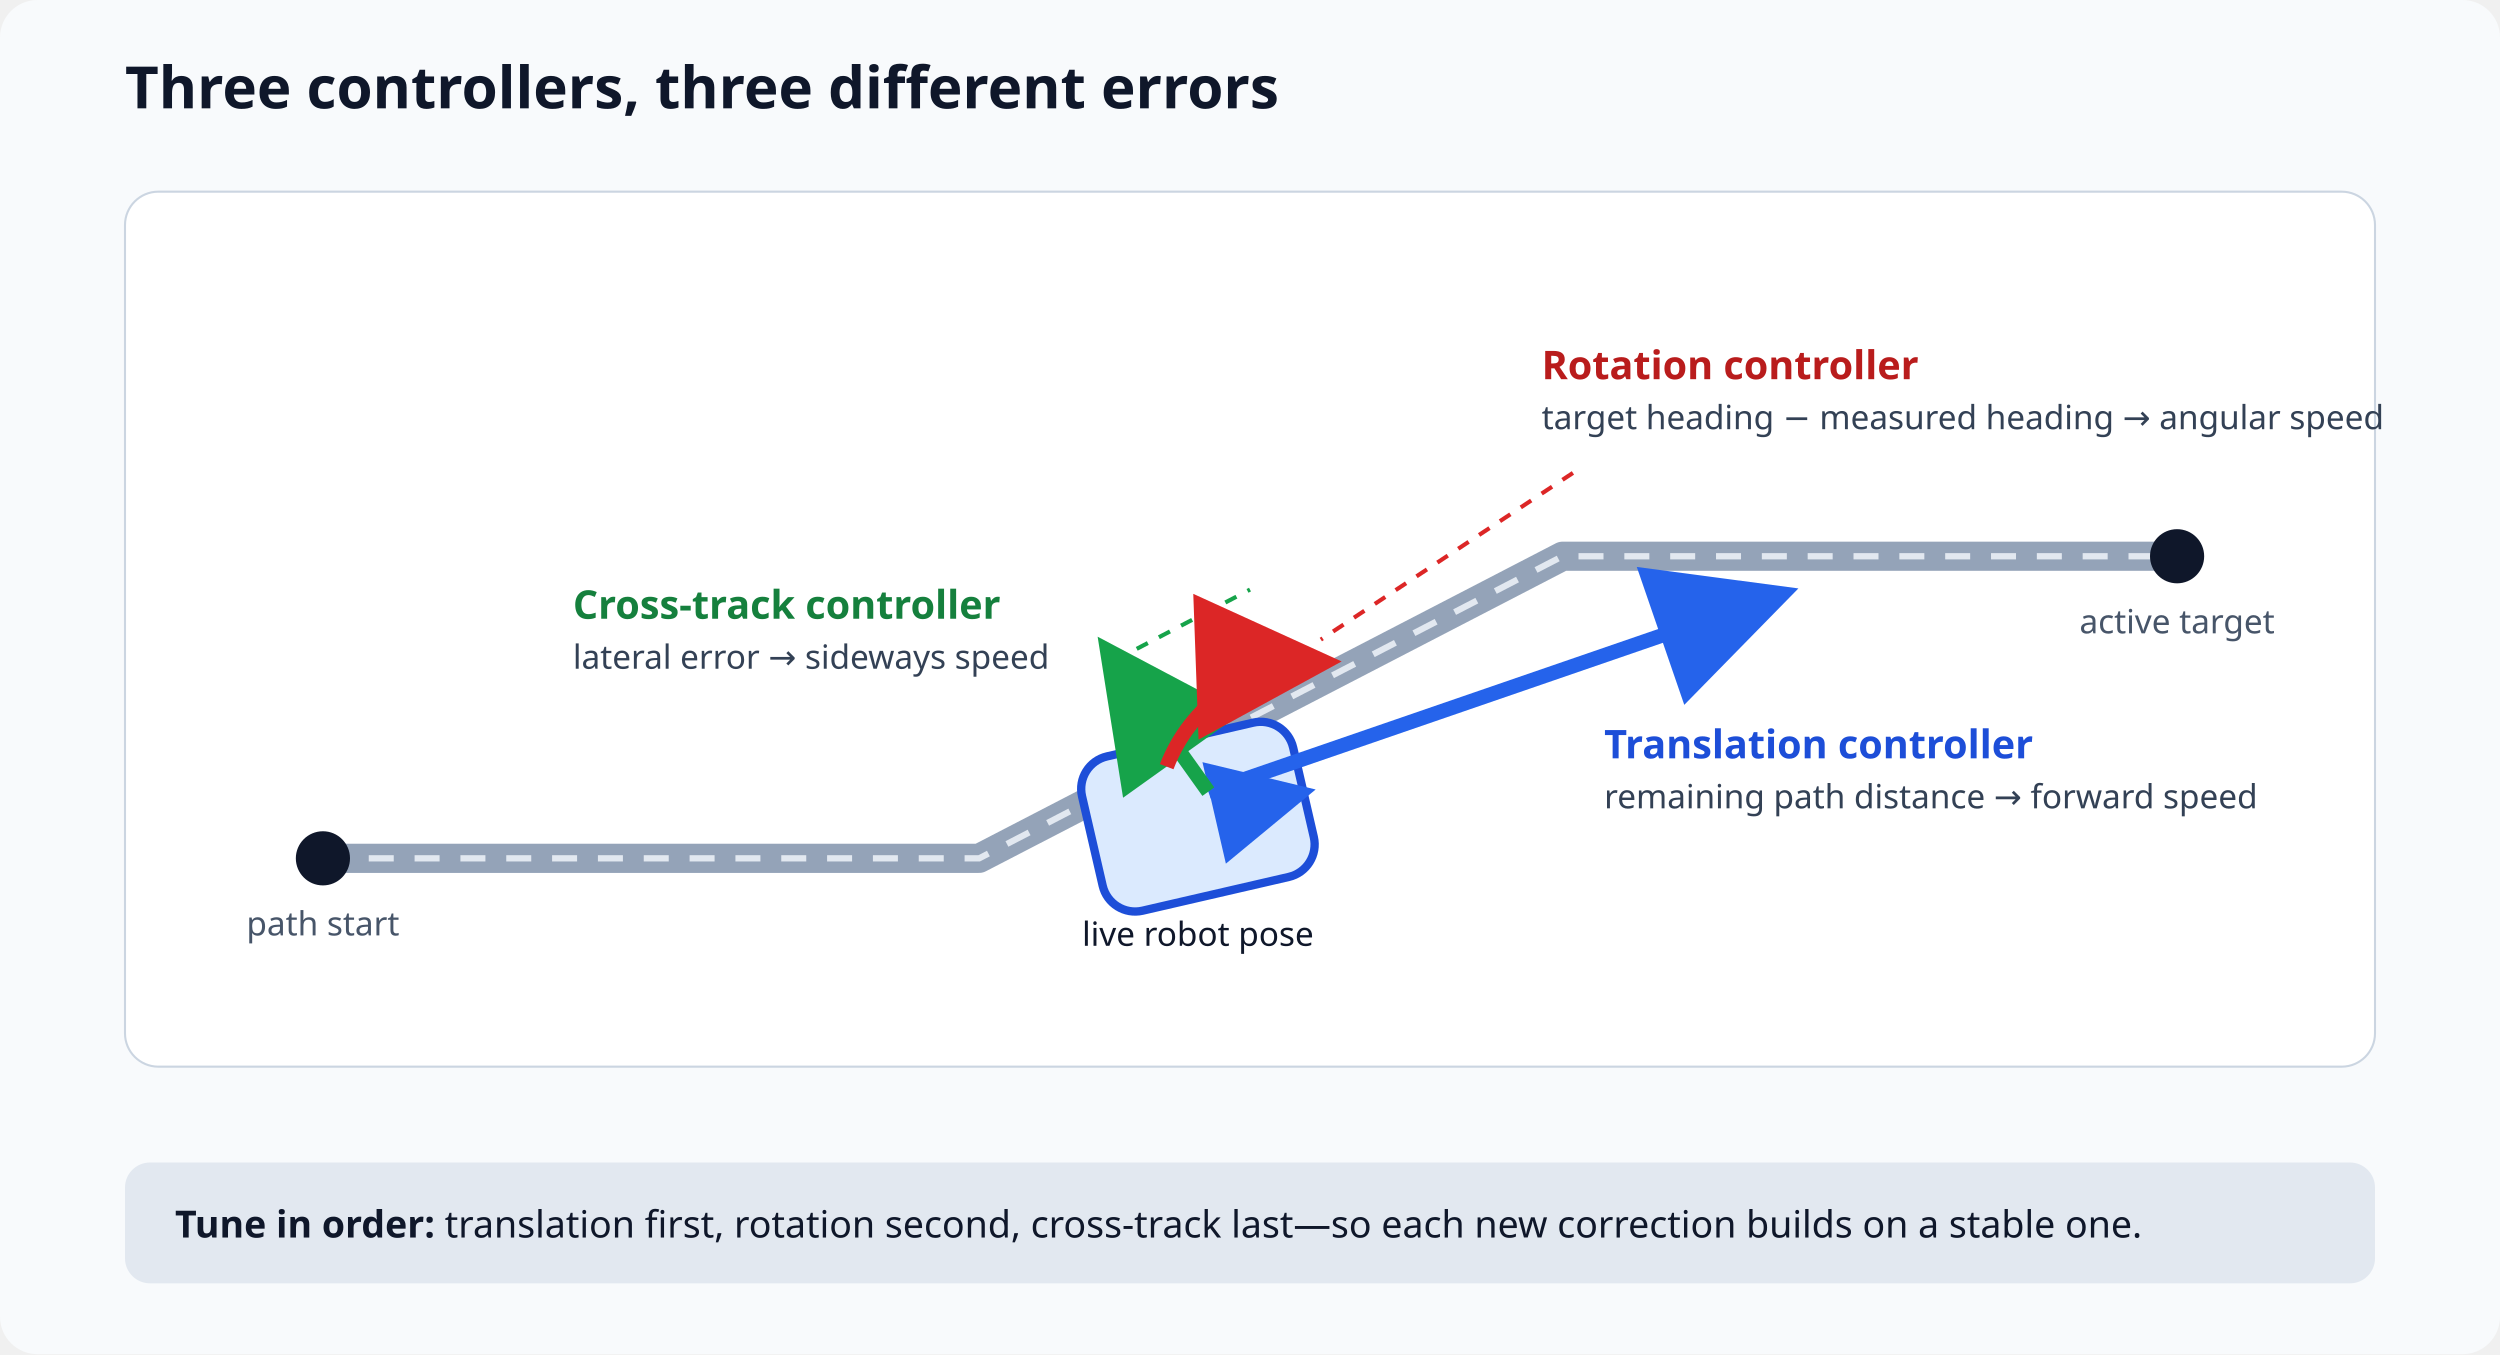
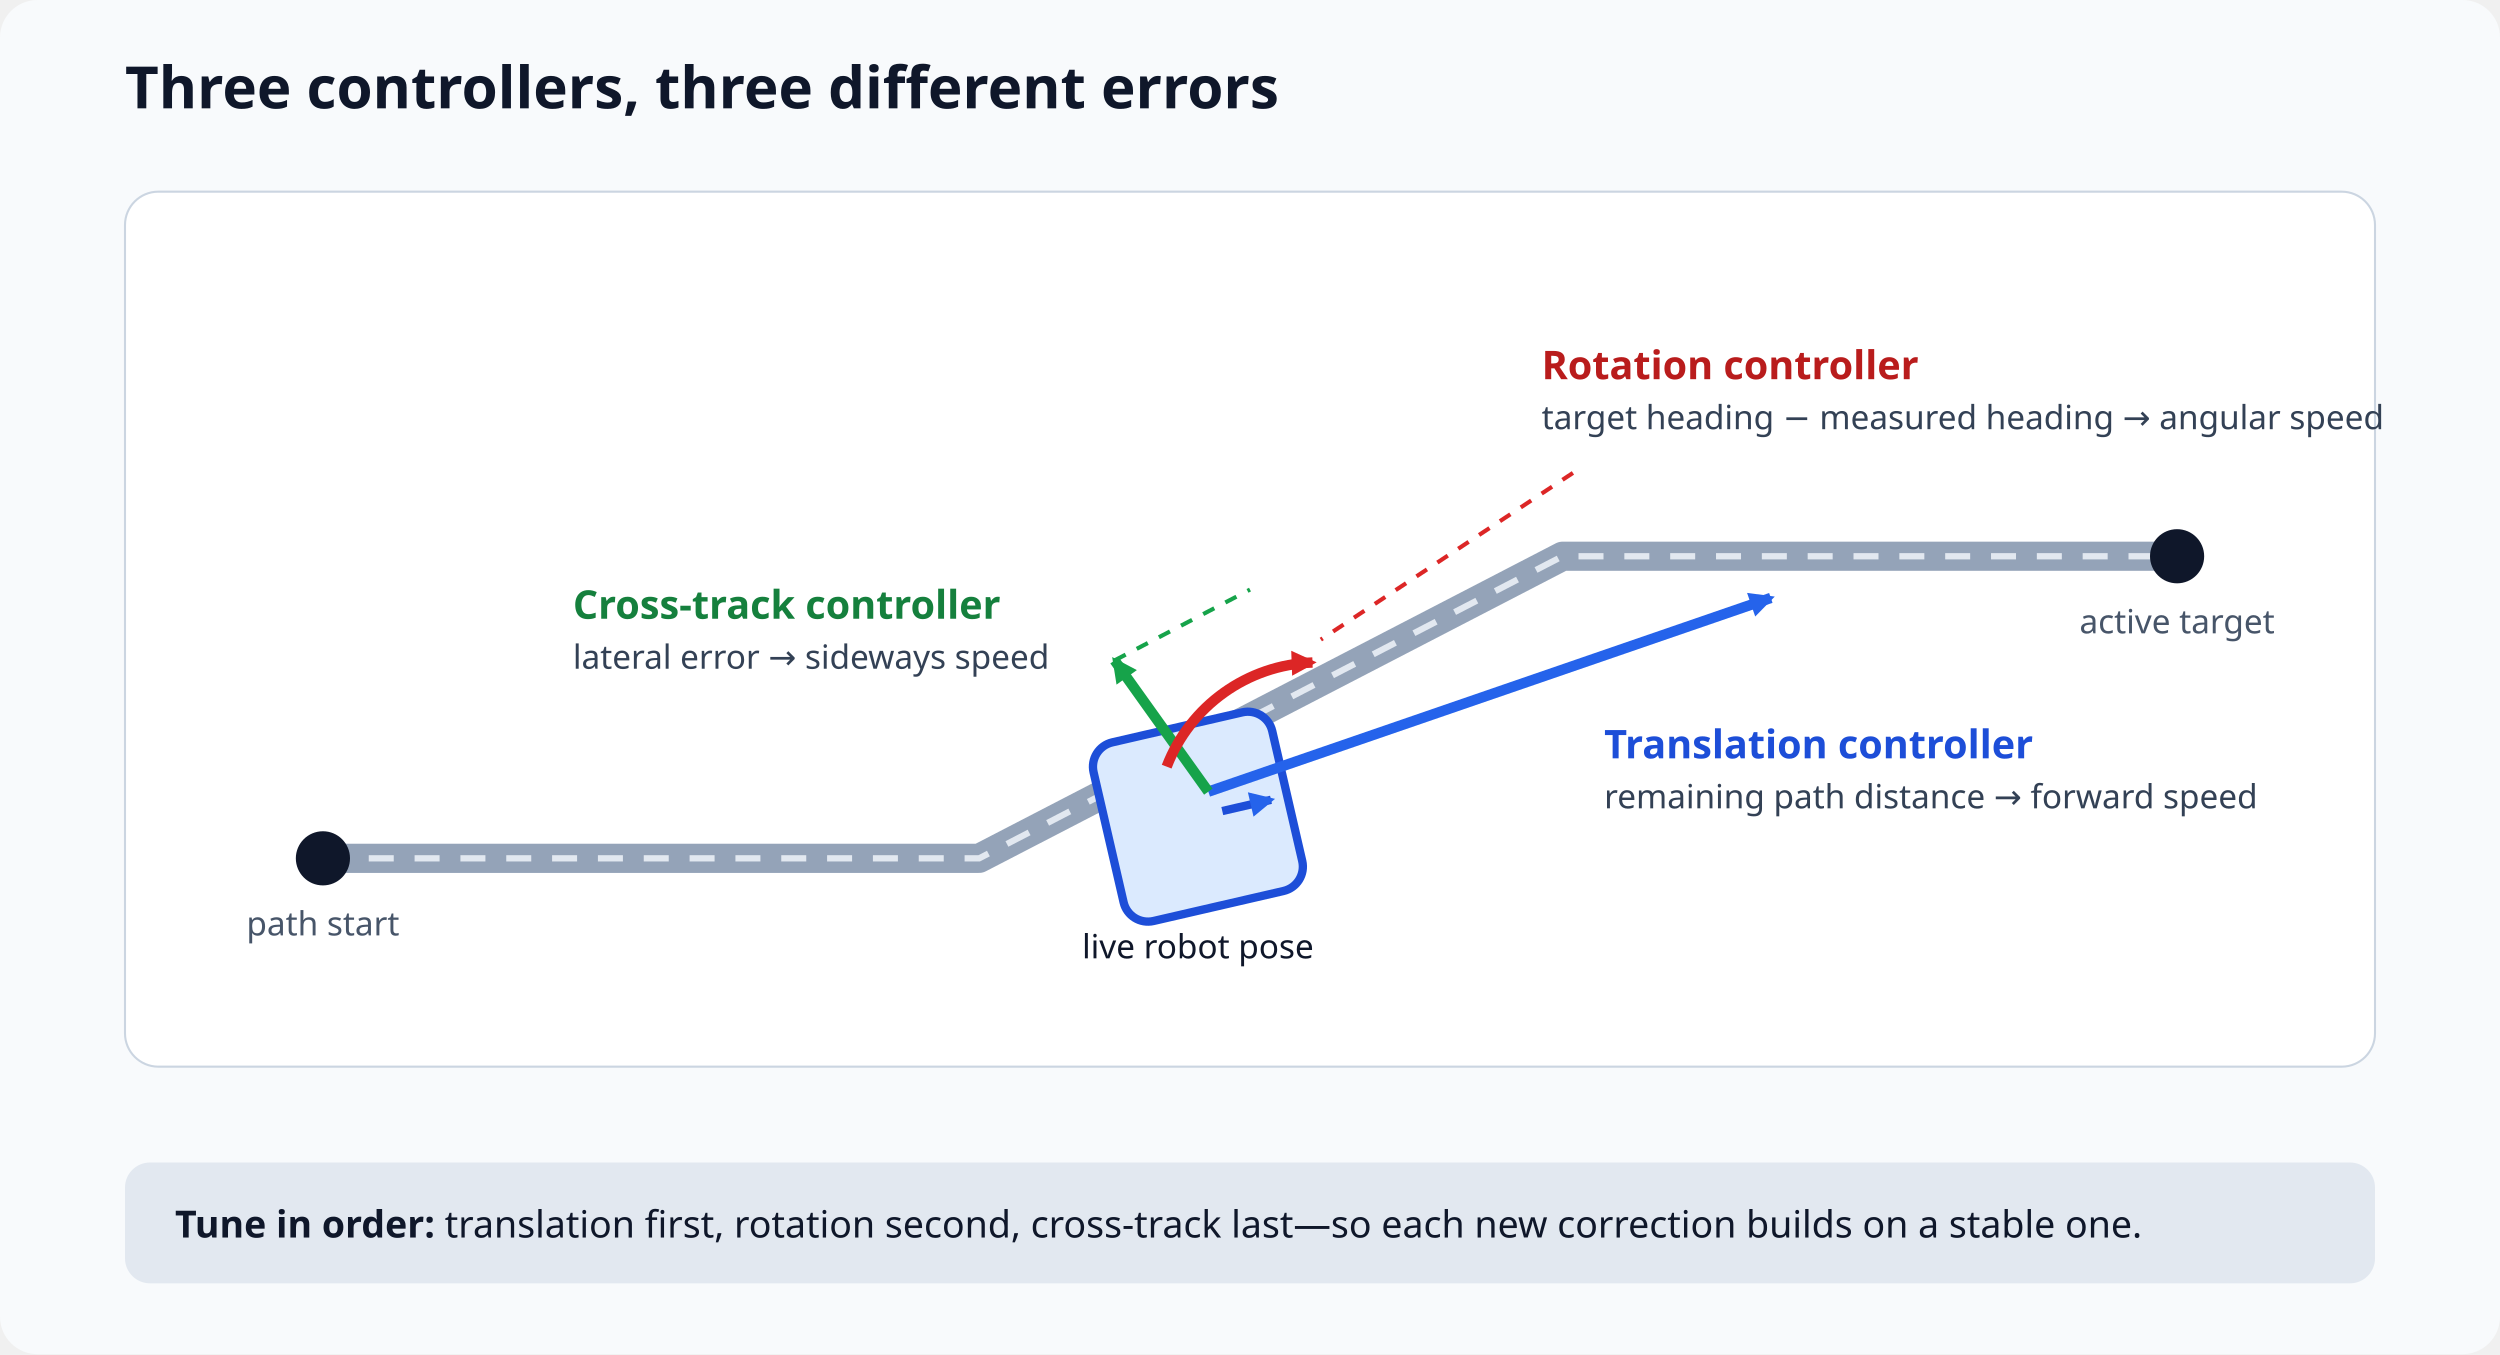
<svg xmlns="http://www.w3.org/2000/svg" viewBox="0 0 1200 650" role="img" aria-labelledby="title desc">
  <defs>
-     <marker id="blue-arrow" markerWidth="10" markerHeight="10" refX="8" refY="5" orient="auto">
-       <path d="M0 0 L10 5 L0 10 Z" fill="#2563eb" />
+     <marker id="blue-arrow" markerUnits="userSpaceOnUse" markerWidth="12" markerHeight="12" refX="10" refY="6" orient="auto">
+       <path d="M0 0 L12 6 L0 12 Z" fill="#2563eb" />
    </marker>
-     <marker id="green-arrow" markerWidth="10" markerHeight="10" refX="8" refY="5" orient="auto">
-       <path d="M0 0 L10 5 L0 10 Z" fill="#16a34a" />
+     <marker id="green-arrow" markerUnits="userSpaceOnUse" markerWidth="12" markerHeight="12" refX="10" refY="6" orient="auto">
+       <path d="M0 0 L12 6 L0 12 Z" fill="#16a34a" />
    </marker>
-     <marker id="red-arrow" markerWidth="10" markerHeight="10" refX="8" refY="5" orient="auto">
-       <path d="M0 0 L10 5 L0 10 Z" fill="#dc2626" />
+     <marker id="red-arrow" markerUnits="userSpaceOnUse" markerWidth="12" markerHeight="12" refX="10" refY="6" orient="auto">
+       <path d="M0 0 L12 6 L0 12 Z" fill="#dc2626" />
    </marker>
  </defs>
  <rect width="1200" height="650" rx="18" fill="#f8fafc" />
  <text x="60" y="52" fill="#0f172a" font-family="system-ui, sans-serif" font-size="28" font-weight="700">Three controllers, three different errors</text>
  <g transform="translate(60 92)" font-family="system-ui, sans-serif">
    <rect width="1080" height="420" rx="16" fill="#ffffff" stroke="#cbd5e1" />
    <path d="M95 320 L410 320 L690 175 L985 175" fill="none" stroke="#94a3b8" stroke-width="14" stroke-linecap="round" stroke-linejoin="round" />
    <path d="M95 320 L410 320 L690 175 L985 175" fill="none" stroke="#e2e8f0" stroke-width="3" stroke-dasharray="12 10" />
    <circle cx="95" cy="320" r="13" fill="#0f172a" />
    <circle cx="985" cy="175" r="13" fill="#0f172a" />
    <text x="95" y="357" text-anchor="middle" fill="#475569" font-size="16">path start</text>
    <text x="985" y="212" text-anchor="middle" fill="#475569" font-size="16">active target</text>
    <g transform="translate(515 300) rotate(-13)">
-       <rect x="-52" y="-38" width="104" height="76" rx="16" fill="#dbeafe" stroke="#1d4ed8" stroke-width="4" />
-       <path d="M20 0 L48 0" stroke="#1d4ed8" stroke-width="5" marker-end="url(#blue-arrow)" />
-       <text x="0" y="62" text-anchor="middle" fill="#0f172a" font-size="16" transform="rotate(13)">live robot pose</text>
+       <rect x="-44" y="-44" width="88" height="88" rx="12" fill="#dbeafe" stroke="#1d4ed8" stroke-width="4" />
+       <path d="M12 0 L36 0" stroke="#1d4ed8" stroke-width="4" marker-end="url(#blue-arrow)" />
+       <text x="0" y="68" text-anchor="middle" fill="#0f172a" font-size="16" transform="rotate(13)">live robot pose</text>
    </g>
-     <line x1="520" y1="288" x2="790" y2="195" stroke="#2563eb" stroke-width="7" marker-end="url(#blue-arrow)" />
+     <line x1="520" y1="288" x2="790" y2="195" stroke="#2563eb" stroke-width="5" marker-end="url(#blue-arrow)" />
    <text x="710" y="272" fill="#1d4ed8" font-size="19" font-weight="700">Translation controller</text>
    <text x="710" y="296" fill="#334155" font-size="16">remaining path distance → forward speed</text>
-     <line x1="520" y1="288" x2="475" y2="225" stroke="#16a34a" stroke-width="7" marker-end="url(#green-arrow)" />
+     <line x1="520" y1="288" x2="475" y2="225" stroke="#16a34a" stroke-width="5" marker-end="url(#green-arrow)" />
    <line x1="475" y1="225" x2="540" y2="191" stroke="#16a34a" stroke-width="2" stroke-dasharray="6 6" />
    <text x="215" y="205" fill="#15803d" font-size="19" font-weight="700">Cross-track controller</text>
    <text x="215" y="229" fill="#334155" font-size="16">lateral error → sideways speed</text>
-     <path d="M500 276 A78 78 0 0 1 570 226" fill="none" stroke="#dc2626" stroke-width="7" marker-end="url(#red-arrow)" />
+     <path d="M500 276 A78 78 0 0 1 570 226" fill="none" stroke="#dc2626" stroke-width="5" marker-end="url(#red-arrow)" />
    <text x="680" y="90" fill="#b91c1c" font-size="19" font-weight="700">Rotation controller</text>
    <text x="680" y="114" fill="#334155" font-size="16">target heading − measured heading → angular speed</text>
    <line x1="695" y1="135" x2="574" y2="215" stroke="#dc2626" stroke-width="2" stroke-dasharray="6 6" />
  </g>
  <g transform="translate(60 558)" font-family="system-ui, sans-serif">
    <rect width="1080" height="58" rx="12" fill="#e2e8f0" />
    <text x="24" y="36" fill="#0f172a" font-size="18">
      <tspan font-weight="700">Tune in order:</tspan> translation first, rotation second, cross-track last—so each new correction builds on a stable one.</text>
  </g>
</svg>
